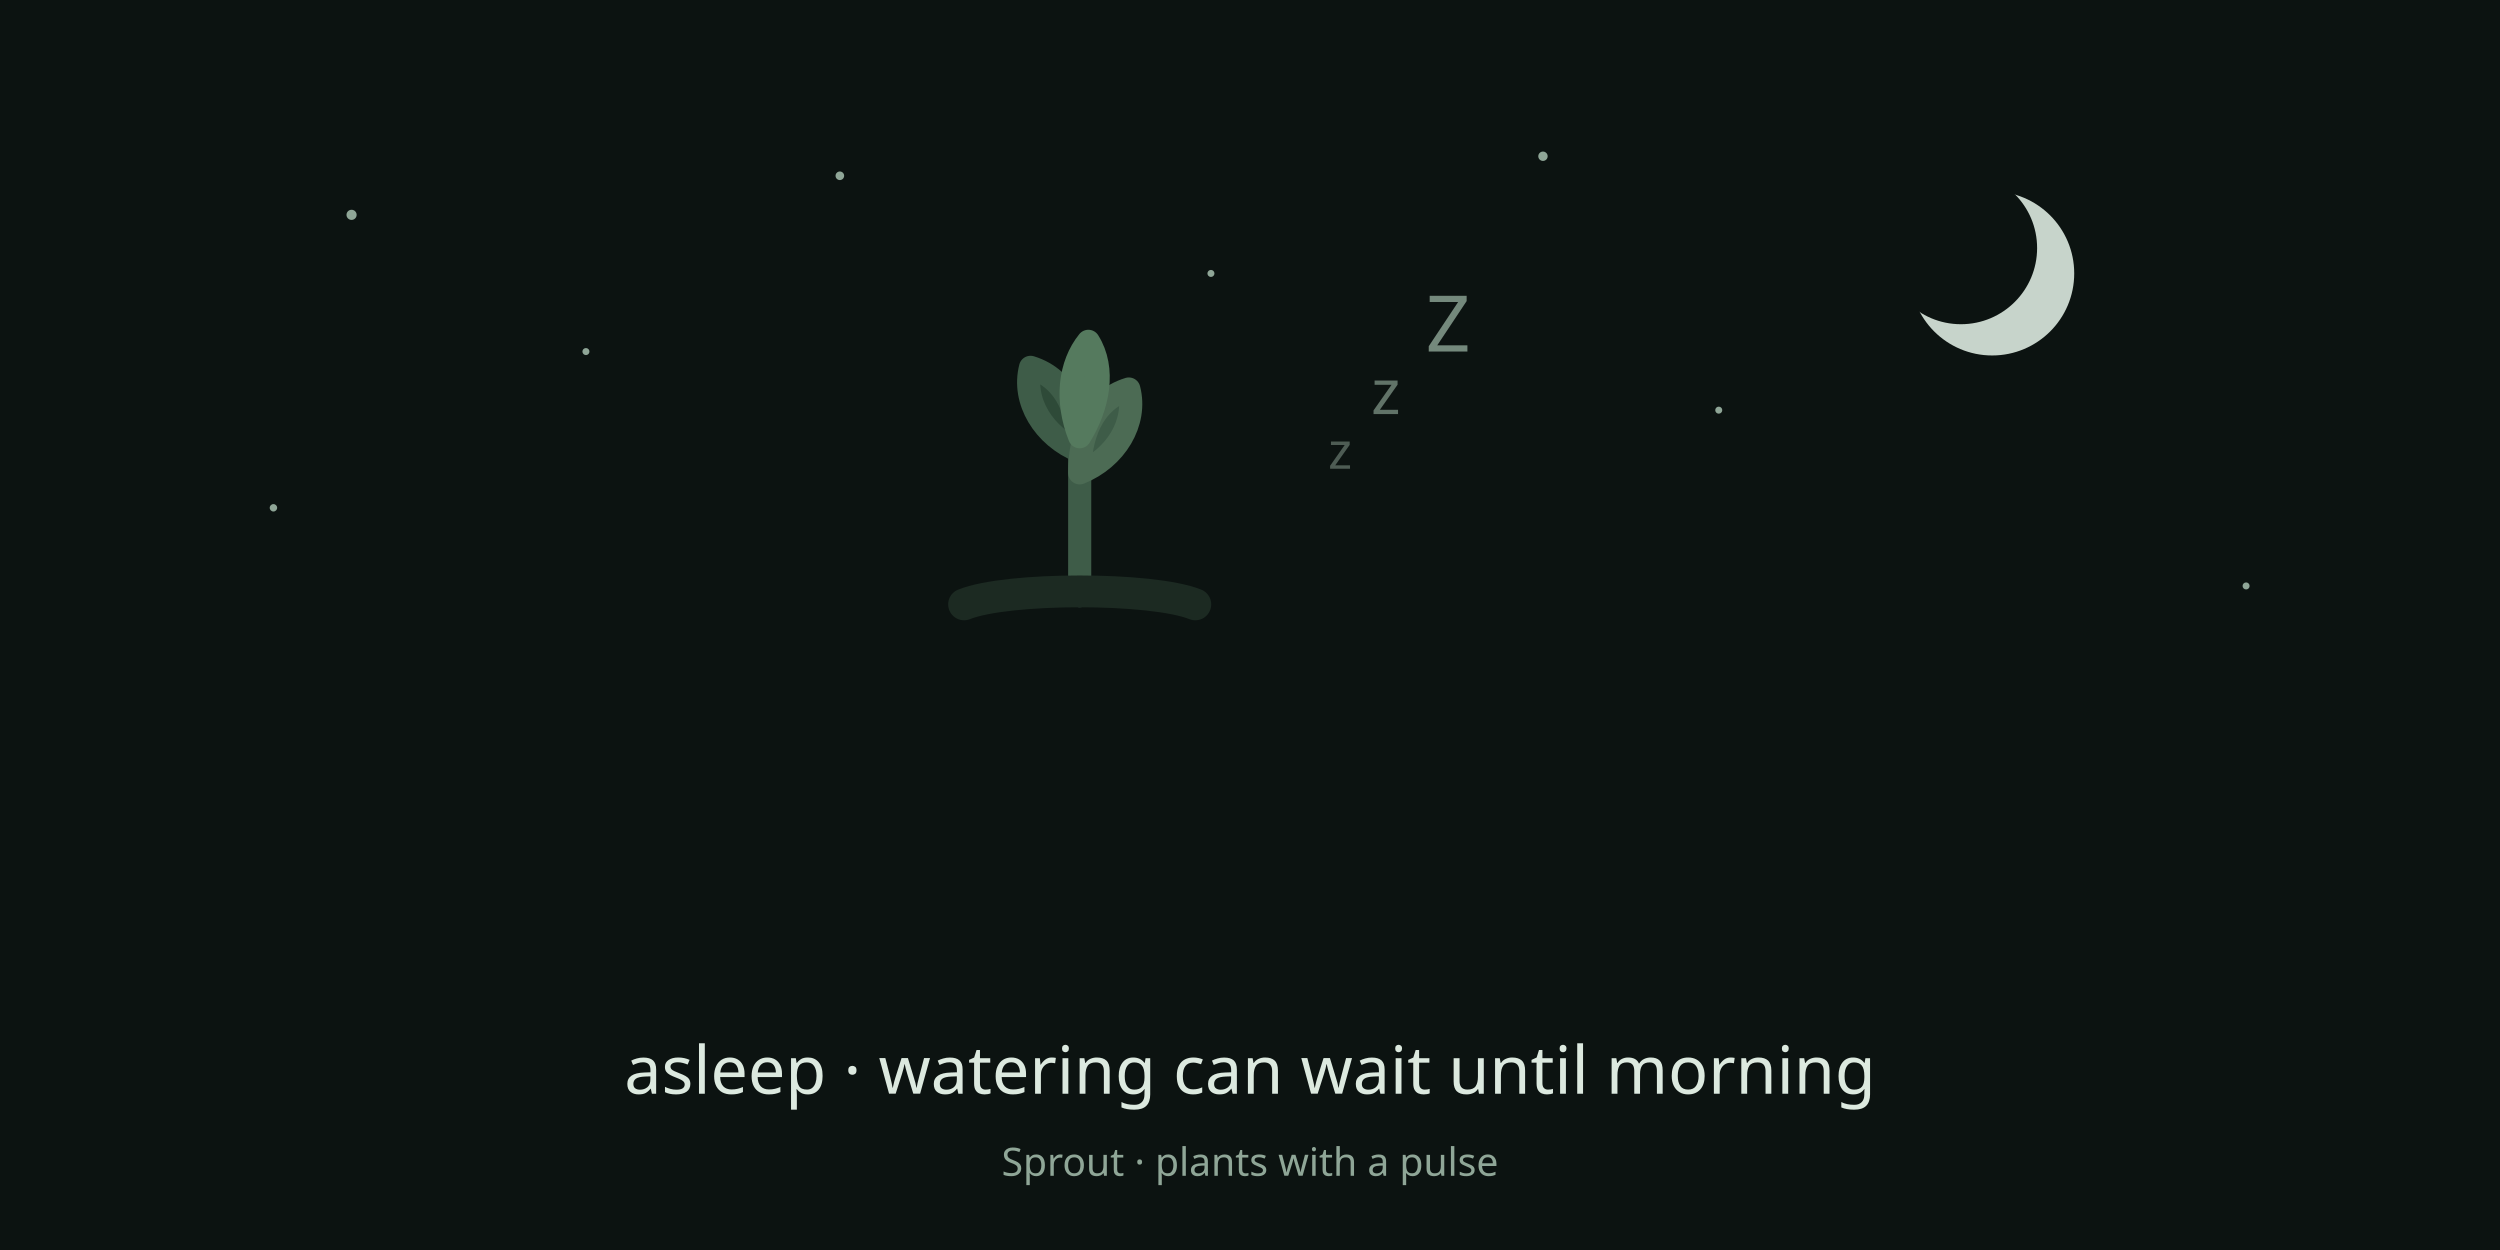
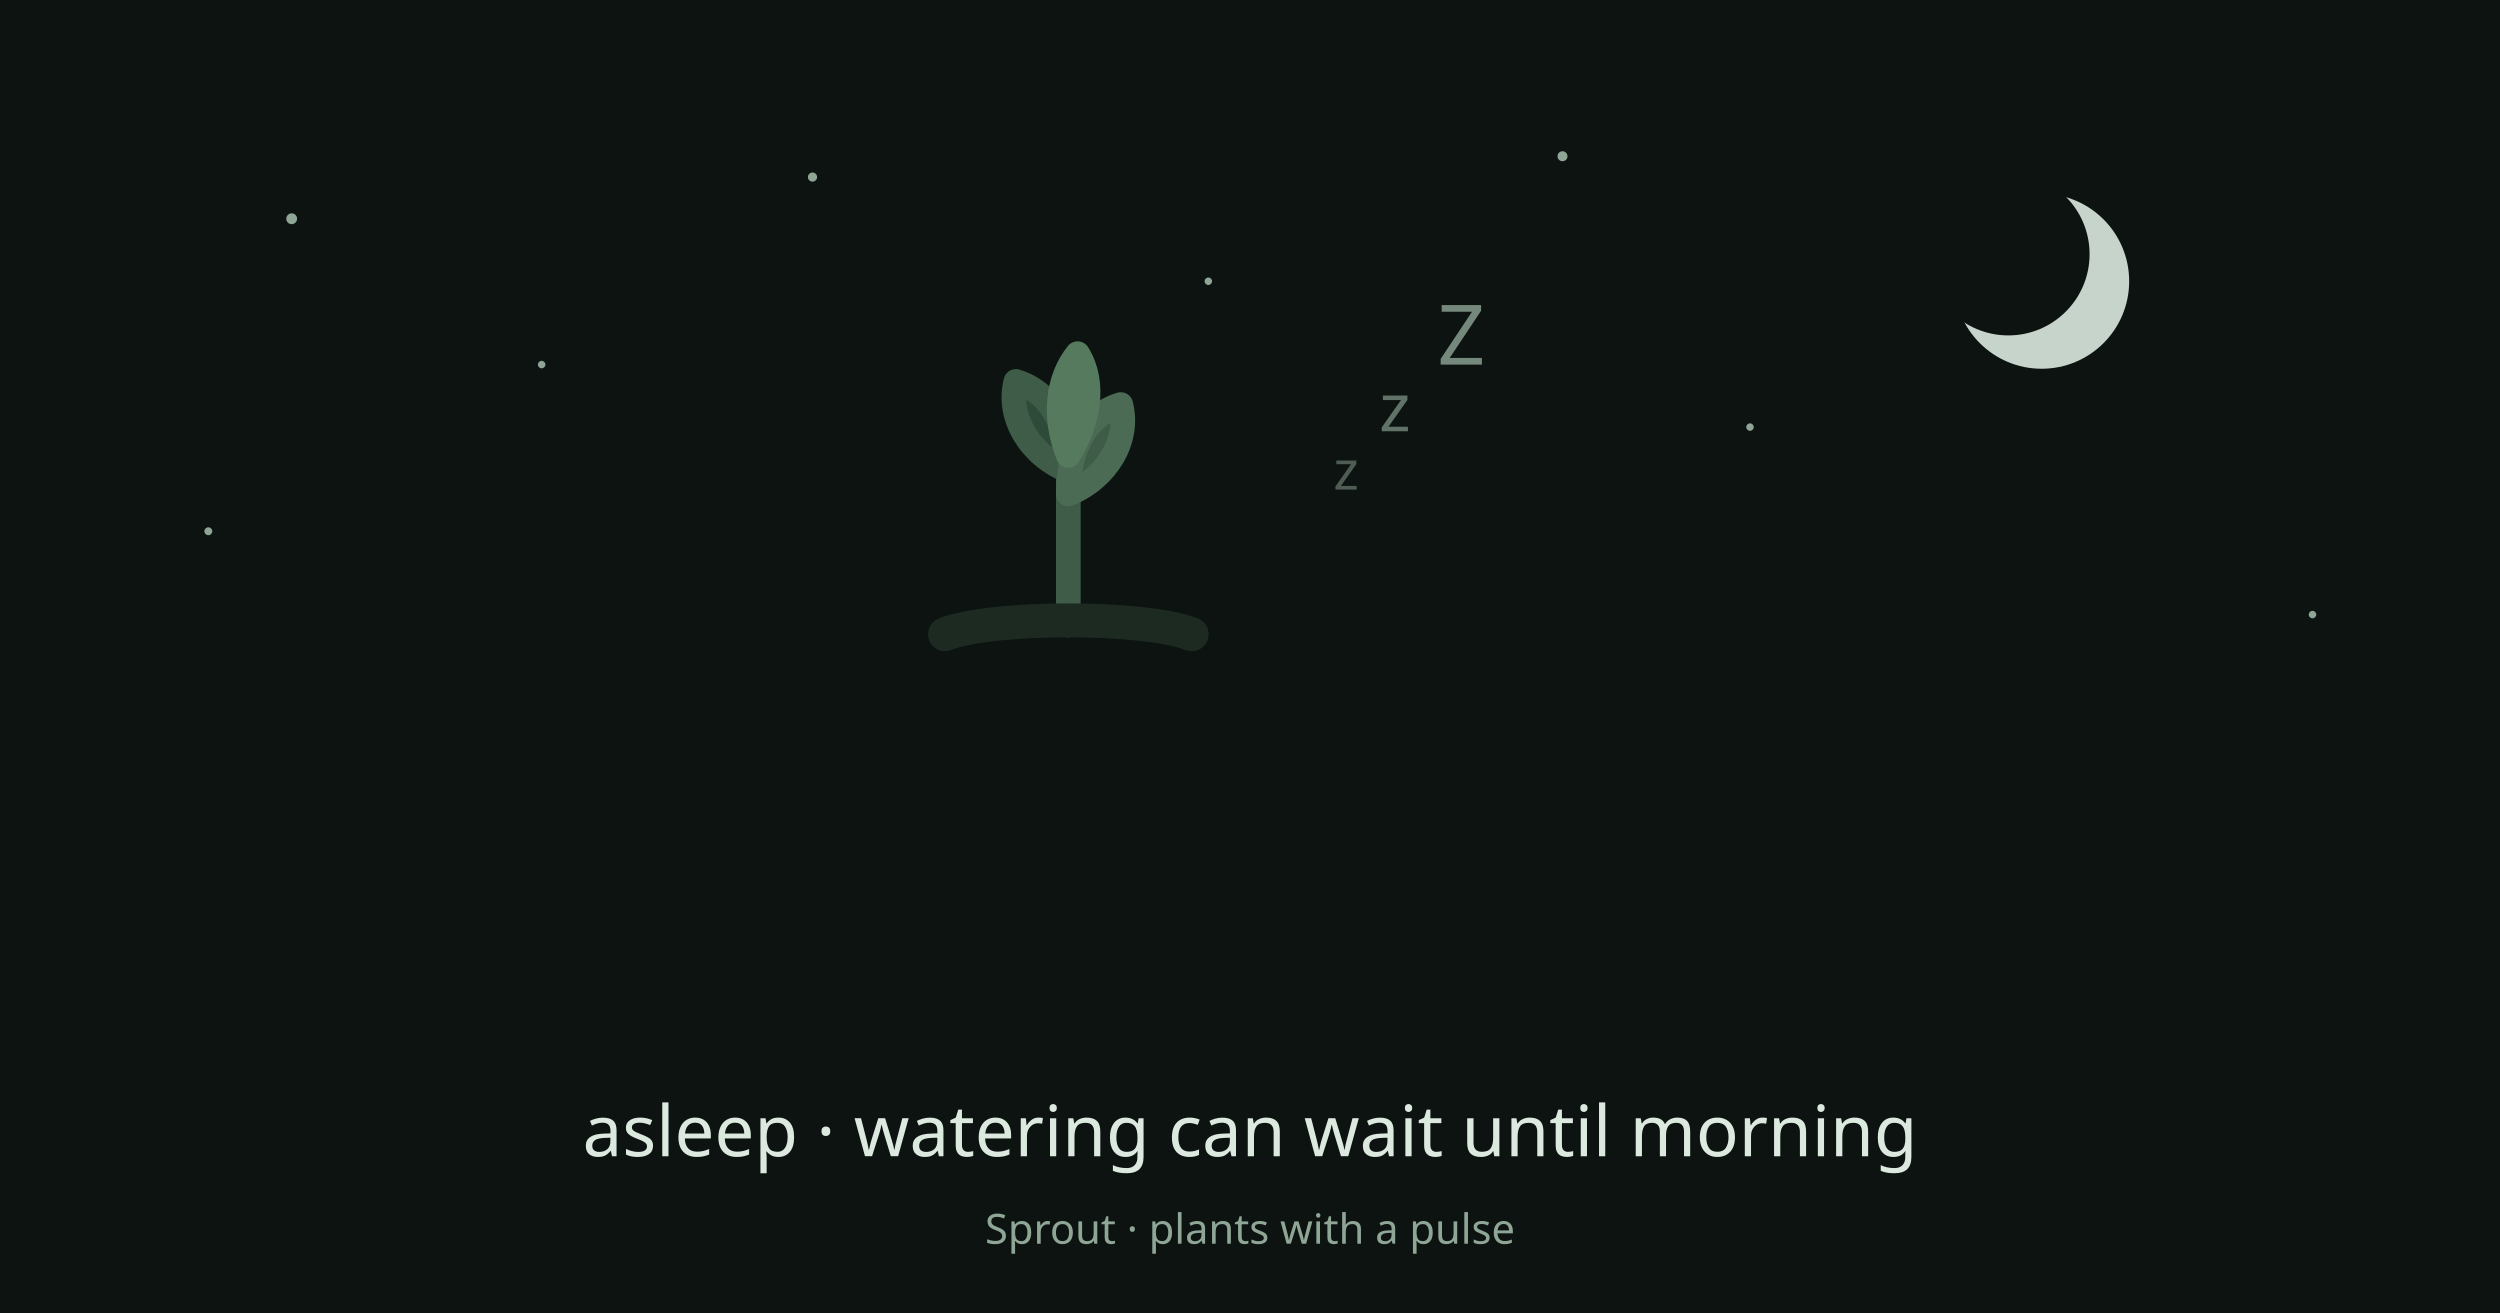
- <svg xmlns="http://www.w3.org/2000/svg" viewBox="0 0 1280 640" role="img" aria-label="Sprout asleep for the night — social card: a sleeping seedling under a crescent moon, with the line: asleep, watering can wait until morning">
+ <svg xmlns="http://www.w3.org/2000/svg" viewBox="40 5 1200 630" width="1200" height="630" role="img" aria-label="Sprout asleep for the night — social card: a sleeping seedling under a crescent moon, with the line: asleep, watering can wait until morning">
  <g id="sprout-asleep-card">
    <rect x="0" y="0" width="1280" height="640" fill="#0C1311" />
    <circle cx="1020" cy="140" r="42" fill="#DCE9DF" opacity="0.9" />
    <circle cx="1004" cy="127" r="39" fill="#0C1311" />
    <circle cx="180" cy="110" r="2.6" fill="#8FA697" />
    <circle cx="300" cy="180" r="1.8" fill="#8FA697" />
    <circle cx="430" cy="90" r="2.2" fill="#8FA697" />
    <circle cx="620" cy="140" r="1.8" fill="#8FA697" />
    <circle cx="790" cy="80" r="2.4" fill="#8FA697" />
    <circle cx="880" cy="210" r="1.8" fill="#8FA697" />
    <circle cx="140" cy="260" r="1.9" fill="#8FA697" />
    <circle cx="1150" cy="300" r="1.8" fill="#8FA697" />
    <g transform="translate(464,120) scale(7.4)">
      <g fill="none" stroke="#3E5C48" stroke-width="1.6" stroke-linecap="round" stroke-linejoin="round">
        <path d="M12 25 C12 20 12 17 12 14" />
        <path d="M12 15 C9.5 14 8 11.5 8.6 9.2 C11.2 10 12 12.6 12 15 Z" fill="#2E4A38" stroke="#3E5C48" />
        <path d="M12 16.5 C14.5 15.5 16 13 15.4 10.7 C12.8 11.5 12 14.1 12 16.5 Z" fill="#3E5C48" stroke="#4C6B54" />
        <path d="M12 14 C11 11.5 11.3 9 12.6 7.4 C13.8 9.3 13.3 11.9 12 14 Z" fill="#557A5E" stroke="#557A5E" />
      </g>
      <path d="M4 25.6 C7 24.4 17 24.4 20 25.6" fill="none" stroke="#1C2A22" stroke-width="2.2" stroke-linecap="round" />
    </g>
    <g fill="#8FA697" font-family="'Baloo 2','Segoe UI',system-ui,sans-serif">
      <text x="680" y="240" font-size="26" opacity="0.5">z</text>
      <text x="702" y="212" font-size="32" opacity="0.65">z</text>
      <text x="730" y="180" font-size="40" opacity="0.8">Z</text>
    </g>
    <text x="640" y="560" text-anchor="middle" font-family="'Baloo 2','Segoe UI',system-ui,sans-serif" font-size="34" fill="#DCE9DF">asleep · watering can wait until morning</text>
    <text x="640" y="602" text-anchor="middle" font-family="'Baloo 2','Segoe UI',system-ui,sans-serif" font-size="20" fill="#8FA697">Sprout · plants with a pulse</text>
  </g>
</svg>
